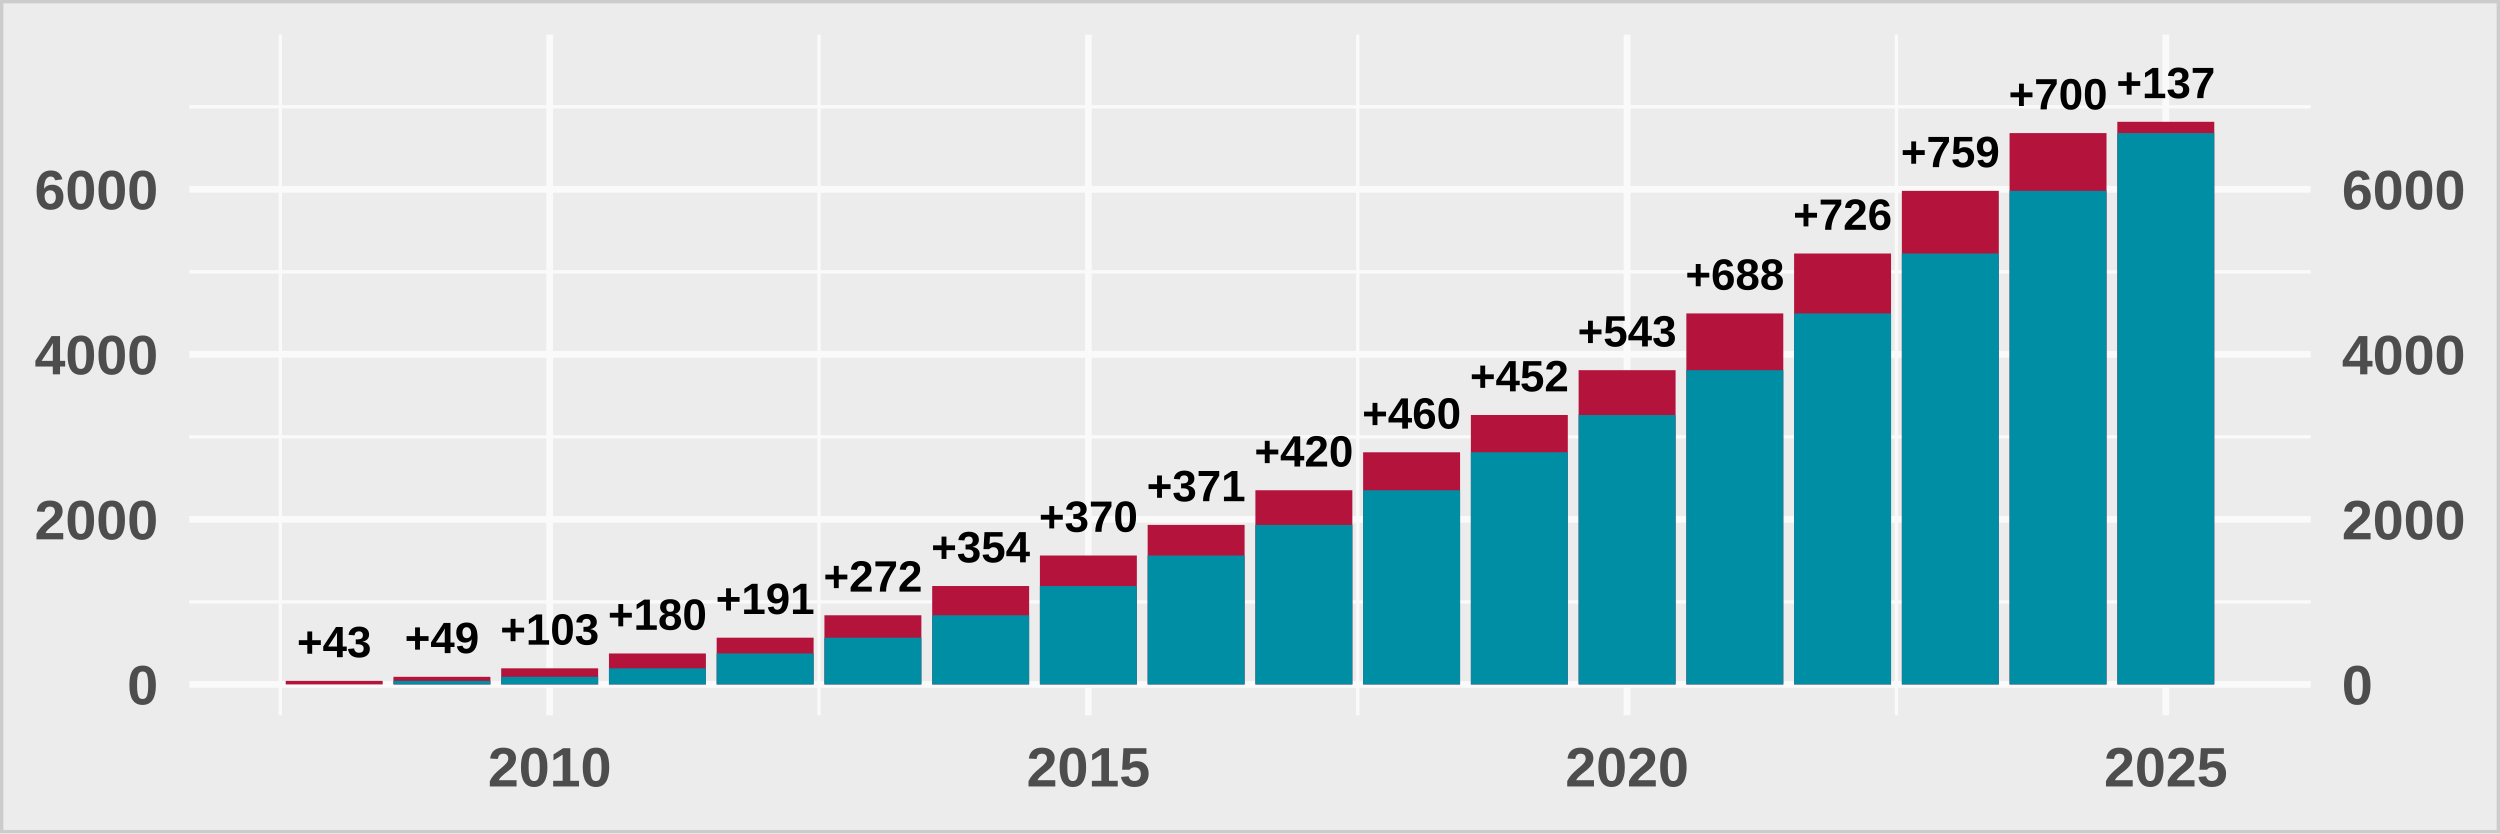
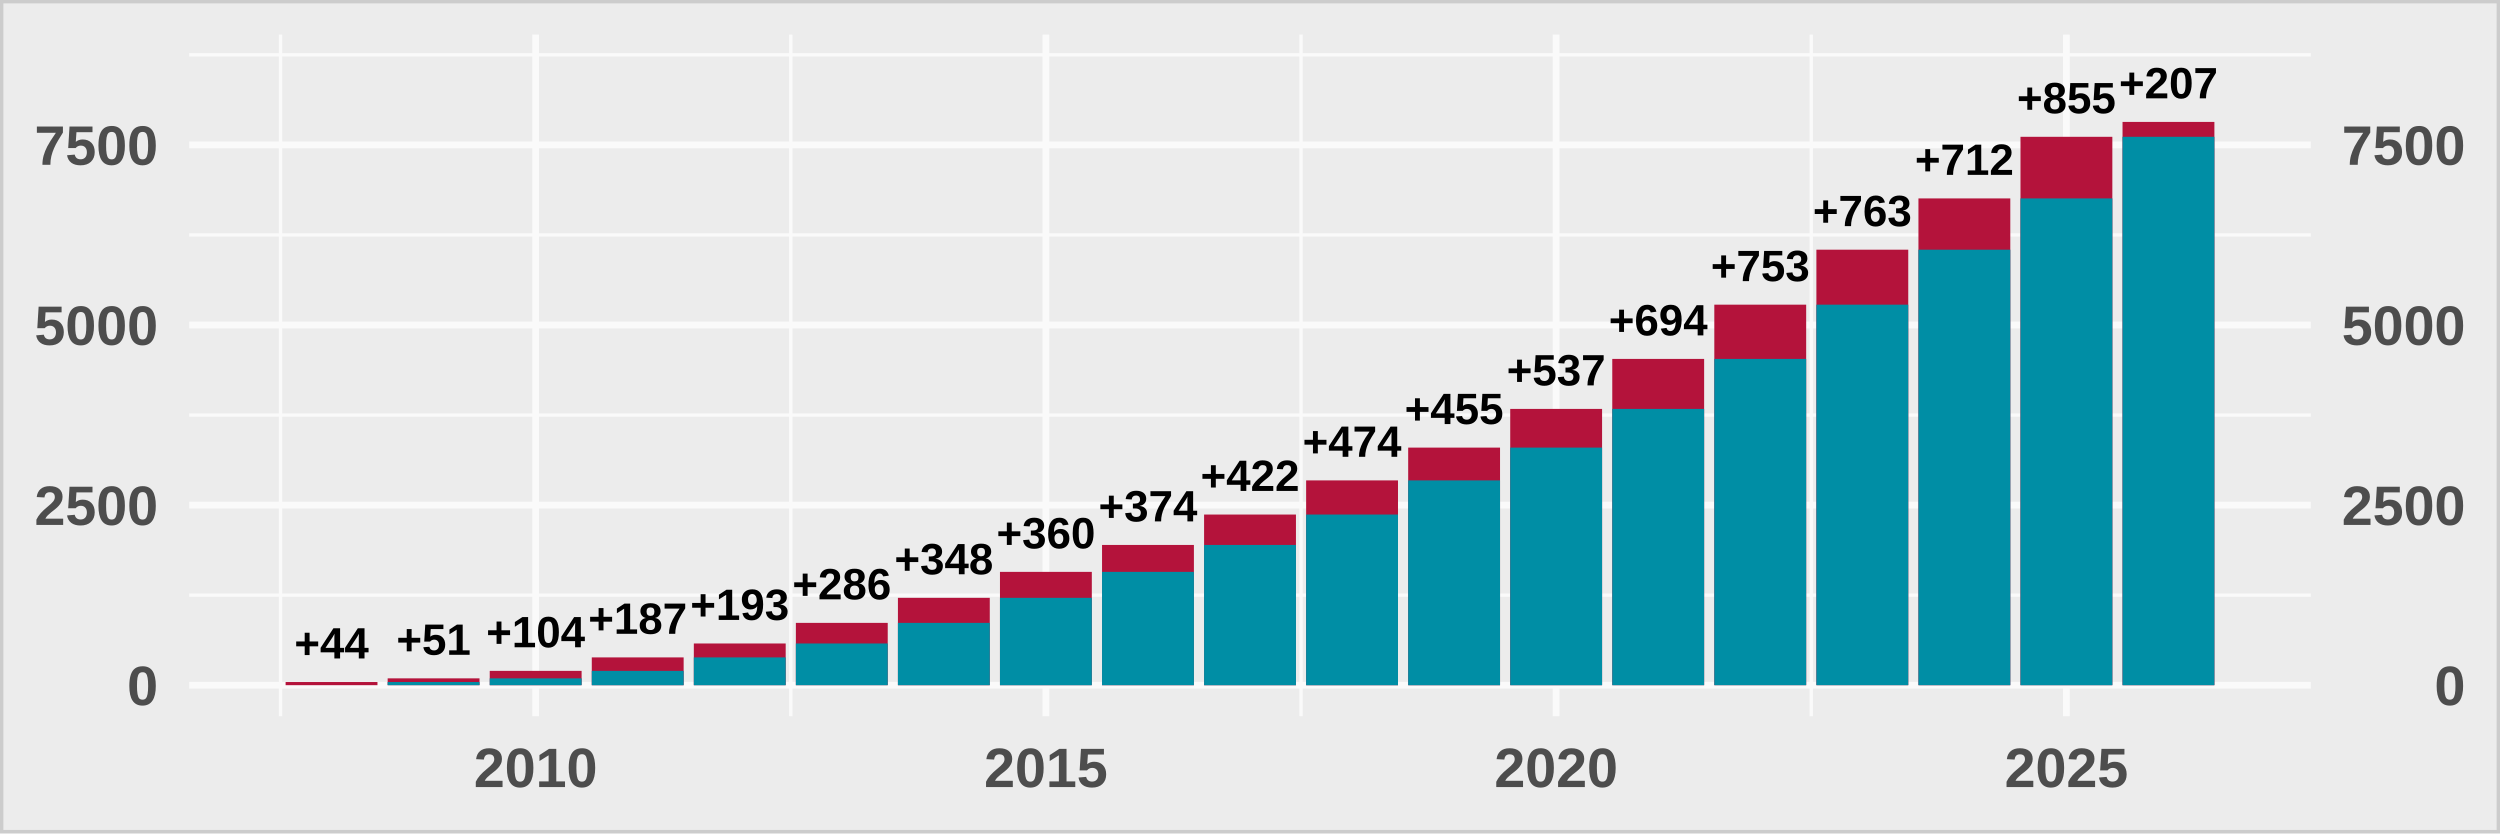
- <svg xmlns="http://www.w3.org/2000/svg" class="svglite" width="648.00pt" height="216.00pt" viewBox="0 0 648.00 216.00">
-   <defs>
-     <style type="text/css">
+ <svg xmlns="http://www.w3.org/2000/svg" width="648.00pt" height="216.00pt" viewBox="0 0 648.00 216.00">
+   <g class="svglite">
+     <defs>
+       <style type="text/css">
    .svglite line, .svglite polyline, .svglite polygon, .svglite path, .svglite rect, .svglite circle {
      fill: none;
      stroke: #000000;
      stroke-linecap: round;
      stroke-linejoin: round;
      stroke-miterlimit: 10.00;
    }
    .svglite text {
      white-space: pre;
    }
+     .svglite g.glyphgroup path {
+       fill: inherit;
+       stroke: none;
+     }
  </style>
-   </defs>
-   <rect width="100%" height="100%" style="stroke: none; fill: #FFFFFF;" />
-   <defs>
-     <clipPath id="cpMC4wMHw2NDguMDB8MC4wMHwyMTYuMDA=">
-       <rect x="0.00" y="0.00" width="648.00" height="216.00" />
-     </clipPath>
-   </defs>
-   <g clip-path="url(#cpMC4wMHw2NDguMDB8MC4wMHwyMTYuMDA=)">
-     <rect x="0" y="0.00" width="648.00" height="216.00" style="stroke-width: 1.75; stroke: #CCCCCC; fill: #ECECEC;" />
-   </g>
-   <defs>
-     <clipPath id="cpNDkuMDZ8NTk4Ljk0fDguOTd8MTg1LjQy">
-       <rect x="49.06" y="8.97" width="549.88" height="176.45" />
-     </clipPath>
-   </defs>
-   <g clip-path="url(#cpNDkuMDZ8NTk4Ljk0fDguOTd8MTg1LjQy)">
-     <polyline points="49.06,156.01 598.94,156.01 " style="stroke-width: 0.87; stroke: #FAFAFA; stroke-linecap: butt;" />
-     <polyline points="49.06,113.23 598.94,113.23 " style="stroke-width: 0.87; stroke: #FAFAFA; stroke-linecap: butt;" />
-     <polyline points="49.06,70.46 598.94,70.46 " style="stroke-width: 0.87; stroke: #FAFAFA; stroke-linecap: butt;" />
-     <polyline points="49.06,27.68 598.94,27.68 " style="stroke-width: 0.87; stroke: #FAFAFA; stroke-linecap: butt;" />
-     <polyline points="72.66,185.42 72.66,8.97 " style="stroke-width: 0.87; stroke: #FAFAFA; stroke-linecap: butt;" />
-     <polyline points="212.29,185.42 212.29,8.97 " style="stroke-width: 0.87; stroke: #FAFAFA; stroke-linecap: butt;" />
-     <polyline points="351.93,185.42 351.93,8.97 " style="stroke-width: 0.87; stroke: #FAFAFA; stroke-linecap: butt;" />
-     <polyline points="491.56,185.42 491.56,8.97 " style="stroke-width: 0.87; stroke: #FAFAFA; stroke-linecap: butt;" />
-     <polyline points="49.06,177.40 598.94,177.40 " style="stroke-width: 1.75; stroke: #FAFAFA; stroke-linecap: butt;" />
-     <polyline points="49.06,134.62 598.94,134.62 " style="stroke-width: 1.75; stroke: #FAFAFA; stroke-linecap: butt;" />
-     <polyline points="49.06,91.84 598.94,91.84 " style="stroke-width: 1.75; stroke: #FAFAFA; stroke-linecap: butt;" />
-     <polyline points="49.06,49.07 598.94,49.07 " style="stroke-width: 1.75; stroke: #FAFAFA; stroke-linecap: butt;" />
-     <polyline points="142.48,185.42 142.48,8.97 " style="stroke-width: 1.75; stroke: #FAFAFA; stroke-linecap: butt;" />
-     <polyline points="282.11,185.42 282.11,8.97 " style="stroke-width: 1.75; stroke: #FAFAFA; stroke-linecap: butt;" />
-     <polyline points="421.74,185.42 421.74,8.97 " style="stroke-width: 1.75; stroke: #FAFAFA; stroke-linecap: butt;" />
-     <polyline points="561.38,185.42 561.38,8.97 " style="stroke-width: 1.75; stroke: #FAFAFA; stroke-linecap: butt;" />
-     <rect x="74.06" y="176.48" width="25.13" height="0.92" style="stroke-width: 1.07; stroke: none; stroke-linecap: butt; stroke-linejoin: miter; fill: #B4133B;" />
-     <rect x="101.98" y="175.43" width="25.13" height="1.97" style="stroke-width: 1.07; stroke: none; stroke-linecap: butt; stroke-linejoin: miter; fill: #B4133B;" />
-     <rect x="129.91" y="173.23" width="25.13" height="4.17" style="stroke-width: 1.07; stroke: none; stroke-linecap: butt; stroke-linejoin: miter; fill: #B4133B;" />
-     <rect x="157.84" y="169.38" width="25.13" height="8.02" style="stroke-width: 1.07; stroke: none; stroke-linecap: butt; stroke-linejoin: miter; fill: #B4133B;" />
-     <rect x="185.76" y="165.29" width="25.13" height="12.11" style="stroke-width: 1.07; stroke: none; stroke-linecap: butt; stroke-linejoin: miter; fill: #B4133B;" />
-     <rect x="213.69" y="159.48" width="25.13" height="17.92" style="stroke-width: 1.07; stroke: none; stroke-linecap: butt; stroke-linejoin: miter; fill: #B4133B;" />
-     <rect x="241.62" y="151.90" width="25.13" height="25.50" style="stroke-width: 1.07; stroke: none; stroke-linecap: butt; stroke-linejoin: miter; fill: #B4133B;" />
-     <rect x="269.54" y="143.99" width="25.13" height="33.41" style="stroke-width: 1.07; stroke: none; stroke-linecap: butt; stroke-linejoin: miter; fill: #B4133B;" />
-     <rect x="297.47" y="136.06" width="25.13" height="41.34" style="stroke-width: 1.07; stroke: none; stroke-linecap: butt; stroke-linejoin: miter; fill: #B4133B;" />
-     <rect x="325.40" y="127.07" width="25.13" height="50.33" style="stroke-width: 1.07; stroke: none; stroke-linecap: butt; stroke-linejoin: miter; fill: #B4133B;" />
-     <rect x="353.32" y="117.23" width="25.13" height="60.17" style="stroke-width: 1.07; stroke: none; stroke-linecap: butt; stroke-linejoin: miter; fill: #B4133B;" />
-     <rect x="381.25" y="107.57" width="25.13" height="69.83" style="stroke-width: 1.07; stroke: none; stroke-linecap: butt; stroke-linejoin: miter; fill: #B4133B;" />
-     <rect x="409.18" y="95.95" width="25.13" height="81.45" style="stroke-width: 1.07; stroke: none; stroke-linecap: butt; stroke-linejoin: miter; fill: #B4133B;" />
-     <rect x="437.10" y="81.24" width="25.13" height="96.16" style="stroke-width: 1.07; stroke: none; stroke-linecap: butt; stroke-linejoin: miter; fill: #B4133B;" />
-     <rect x="465.03" y="65.71" width="25.13" height="111.69" style="stroke-width: 1.07; stroke: none; stroke-linecap: butt; stroke-linejoin: miter; fill: #B4133B;" />
-     <rect x="492.96" y="49.47" width="25.13" height="127.93" style="stroke-width: 1.07; stroke: none; stroke-linecap: butt; stroke-linejoin: miter; fill: #B4133B;" />
-     <rect x="520.88" y="34.50" width="25.13" height="142.90" style="stroke-width: 1.07; stroke: none; stroke-linecap: butt; stroke-linejoin: miter; fill: #B4133B;" />
-     <rect x="548.81" y="31.57" width="25.13" height="145.83" style="stroke-width: 1.07; stroke: none; stroke-linecap: butt; stroke-linejoin: miter; fill: #B4133B;" />
-     <rect x="74.06" y="177.40" width="25.13" height="0.00" style="stroke-width: 1.07; stroke: none; stroke-linecap: butt; stroke-linejoin: miter; fill: #008EA5;" />
-     <rect x="101.98" y="176.48" width="25.13" height="0.92" style="stroke-width: 1.07; stroke: none; stroke-linecap: butt; stroke-linejoin: miter; fill: #008EA5;" />
-     <rect x="129.91" y="175.43" width="25.13" height="1.97" style="stroke-width: 1.07; stroke: none; stroke-linecap: butt; stroke-linejoin: miter; fill: #008EA5;" />
-     <rect x="157.84" y="173.23" width="25.13" height="4.17" style="stroke-width: 1.07; stroke: none; stroke-linecap: butt; stroke-linejoin: miter; fill: #008EA5;" />
-     <rect x="185.76" y="169.38" width="25.13" height="8.02" style="stroke-width: 1.07; stroke: none; stroke-linecap: butt; stroke-linejoin: miter; fill: #008EA5;" />
-     <rect x="213.69" y="165.29" width="25.13" height="12.11" style="stroke-width: 1.07; stroke: none; stroke-linecap: butt; stroke-linejoin: miter; fill: #008EA5;" />
-     <rect x="241.62" y="159.48" width="25.13" height="17.92" style="stroke-width: 1.07; stroke: none; stroke-linecap: butt; stroke-linejoin: miter; fill: #008EA5;" />
-     <rect x="269.54" y="151.90" width="25.13" height="25.50" style="stroke-width: 1.07; stroke: none; stroke-linecap: butt; stroke-linejoin: miter; fill: #008EA5;" />
-     <rect x="297.47" y="143.99" width="25.13" height="33.41" style="stroke-width: 1.07; stroke: none; stroke-linecap: butt; stroke-linejoin: miter; fill: #008EA5;" />
-     <rect x="325.40" y="136.06" width="25.13" height="41.34" style="stroke-width: 1.07; stroke: none; stroke-linecap: butt; stroke-linejoin: miter; fill: #008EA5;" />
-     <rect x="353.32" y="127.07" width="25.13" height="50.33" style="stroke-width: 1.07; stroke: none; stroke-linecap: butt; stroke-linejoin: miter; fill: #008EA5;" />
-     <rect x="381.25" y="117.23" width="25.13" height="60.17" style="stroke-width: 1.07; stroke: none; stroke-linecap: butt; stroke-linejoin: miter; fill: #008EA5;" />
-     <rect x="409.18" y="107.57" width="25.13" height="69.83" style="stroke-width: 1.07; stroke: none; stroke-linecap: butt; stroke-linejoin: miter; fill: #008EA5;" />
-     <rect x="437.10" y="95.95" width="25.13" height="81.45" style="stroke-width: 1.07; stroke: none; stroke-linecap: butt; stroke-linejoin: miter; fill: #008EA5;" />
-     <rect x="465.03" y="81.24" width="25.13" height="96.16" style="stroke-width: 1.07; stroke: none; stroke-linecap: butt; stroke-linejoin: miter; fill: #008EA5;" />
-     <rect x="492.96" y="65.71" width="25.13" height="111.69" style="stroke-width: 1.07; stroke: none; stroke-linecap: butt; stroke-linejoin: miter; fill: #008EA5;" />
-     <rect x="520.88" y="49.47" width="25.13" height="127.93" style="stroke-width: 1.07; stroke: none; stroke-linecap: butt; stroke-linejoin: miter; fill: #008EA5;" />
-     <rect x="548.81" y="34.50" width="25.13" height="142.90" style="stroke-width: 1.07; stroke: none; stroke-linecap: butt; stroke-linejoin: miter; fill: #008EA5;" />
-     <text x="86.62" y="170.34" text-anchor="middle" style="font-size: 11.38px; font-weight: bold; font-family: &quot;Arial&quot;;" textLength="19.30px" lengthAdjust="spacingAndGlyphs">+43</text>
-     <text x="114.55" y="169.29" text-anchor="middle" style="font-size: 11.38px; font-weight: bold; font-family: &quot;Arial&quot;;" textLength="19.30px" lengthAdjust="spacingAndGlyphs">+49</text>
-     <text x="142.48" y="167.09" text-anchor="middle" style="font-size: 11.38px; font-weight: bold; font-family: &quot;Arial&quot;;" textLength="25.63px" lengthAdjust="spacingAndGlyphs">+103</text>
-     <text x="170.40" y="163.24" text-anchor="middle" style="font-size: 11.38px; font-weight: bold; font-family: &quot;Arial&quot;;" textLength="25.63px" lengthAdjust="spacingAndGlyphs">+180</text>
-     <text x="198.33" y="159.15" text-anchor="middle" style="font-size: 11.38px; font-weight: bold; font-family: &quot;Arial&quot;;" textLength="25.63px" lengthAdjust="spacingAndGlyphs">+191</text>
-     <text x="226.26" y="153.34" text-anchor="middle" style="font-size: 11.38px; font-weight: bold; font-family: &quot;Arial&quot;;" textLength="25.63px" lengthAdjust="spacingAndGlyphs">+272</text>
-     <text x="254.18" y="145.76" text-anchor="middle" style="font-size: 11.38px; font-weight: bold; font-family: &quot;Arial&quot;;" textLength="25.63px" lengthAdjust="spacingAndGlyphs">+354</text>
-     <text x="282.11" y="137.85" text-anchor="middle" style="font-size: 11.38px; font-weight: bold; font-family: &quot;Arial&quot;;" textLength="25.63px" lengthAdjust="spacingAndGlyphs">+370</text>
-     <text x="310.04" y="129.92" text-anchor="middle" style="font-size: 11.38px; font-weight: bold; font-family: &quot;Arial&quot;;" textLength="25.63px" lengthAdjust="spacingAndGlyphs">+371</text>
-     <text x="337.96" y="120.93" text-anchor="middle" style="font-size: 11.38px; font-weight: bold; font-family: &quot;Arial&quot;;" textLength="25.63px" lengthAdjust="spacingAndGlyphs">+420</text>
-     <text x="365.89" y="111.09" text-anchor="middle" style="font-size: 11.38px; font-weight: bold; font-family: &quot;Arial&quot;;" textLength="25.63px" lengthAdjust="spacingAndGlyphs">+460</text>
-     <text x="393.82" y="101.43" text-anchor="middle" style="font-size: 11.38px; font-weight: bold; font-family: &quot;Arial&quot;;" textLength="25.63px" lengthAdjust="spacingAndGlyphs">+452</text>
-     <text x="421.74" y="89.81" text-anchor="middle" style="font-size: 11.38px; font-weight: bold; font-family: &quot;Arial&quot;;" textLength="25.63px" lengthAdjust="spacingAndGlyphs">+543</text>
-     <text x="449.67" y="75.10" text-anchor="middle" style="font-size: 11.38px; font-weight: bold; font-family: &quot;Arial&quot;;" textLength="25.63px" lengthAdjust="spacingAndGlyphs">+688</text>
-     <text x="477.60" y="59.57" text-anchor="middle" style="font-size: 11.38px; font-weight: bold; font-family: &quot;Arial&quot;;" textLength="25.63px" lengthAdjust="spacingAndGlyphs">+726</text>
-     <text x="505.52" y="43.33" text-anchor="middle" style="font-size: 11.38px; font-weight: bold; font-family: &quot;Arial&quot;;" textLength="25.63px" lengthAdjust="spacingAndGlyphs">+759</text>
-     <text x="533.45" y="28.36" text-anchor="middle" style="font-size: 11.38px; font-weight: bold; font-family: &quot;Arial&quot;;" textLength="25.63px" lengthAdjust="spacingAndGlyphs">+700</text>
-     <text x="561.38" y="25.43" text-anchor="middle" style="font-size: 11.38px; font-weight: bold; font-family: &quot;Arial&quot;;" textLength="25.63px" lengthAdjust="spacingAndGlyphs">+137</text>
-   </g>
-   <g clip-path="url(#cpMC4wMHw2NDguMDB8MC4wMHwyMTYuMDA=)">
-     <text x="40.99" y="182.58" text-anchor="end" style="font-size: 14.40px; font-weight: bold;fill: #4D4D4D; font-family: &quot;Arial&quot;;" textLength="8.01px" lengthAdjust="spacingAndGlyphs">0</text>
-     <text x="40.99" y="139.80" text-anchor="end" style="font-size: 14.40px; font-weight: bold;fill: #4D4D4D; font-family: &quot;Arial&quot;;" textLength="32.03px" lengthAdjust="spacingAndGlyphs">2000</text>
-     <text x="40.99" y="97.02" text-anchor="end" style="font-size: 14.40px; font-weight: bold;fill: #4D4D4D; font-family: &quot;Arial&quot;;" textLength="32.03px" lengthAdjust="spacingAndGlyphs">4000</text>
-     <text x="40.99" y="54.25" text-anchor="end" style="font-size: 14.40px; font-weight: bold;fill: #4D4D4D; font-family: &quot;Arial&quot;;" textLength="32.03px" lengthAdjust="spacingAndGlyphs">6000</text>
-     <text x="607.01" y="182.58" style="font-size: 14.40px; font-weight: bold;fill: #4D4D4D; font-family: &quot;Arial&quot;;" textLength="8.01px" lengthAdjust="spacingAndGlyphs">0</text>
-     <text x="607.01" y="139.80" style="font-size: 14.40px; font-weight: bold;fill: #4D4D4D; font-family: &quot;Arial&quot;;" textLength="32.03px" lengthAdjust="spacingAndGlyphs">2000</text>
-     <text x="607.01" y="97.02" style="font-size: 14.40px; font-weight: bold;fill: #4D4D4D; font-family: &quot;Arial&quot;;" textLength="32.03px" lengthAdjust="spacingAndGlyphs">4000</text>
-     <text x="607.01" y="54.25" style="font-size: 14.40px; font-weight: bold;fill: #4D4D4D; font-family: &quot;Arial&quot;;" textLength="32.03px" lengthAdjust="spacingAndGlyphs">6000</text>
-     <text x="142.48" y="203.85" text-anchor="middle" style="font-size: 14.40px; font-weight: bold;fill: #4D4D4D; font-family: &quot;Arial&quot;;" textLength="32.03px" lengthAdjust="spacingAndGlyphs">2010</text>
-     <text x="282.11" y="203.85" text-anchor="middle" style="font-size: 14.40px; font-weight: bold;fill: #4D4D4D; font-family: &quot;Arial&quot;;" textLength="32.03px" lengthAdjust="spacingAndGlyphs">2015</text>
-     <text x="421.74" y="203.85" text-anchor="middle" style="font-size: 14.40px; font-weight: bold;fill: #4D4D4D; font-family: &quot;Arial&quot;;" textLength="32.03px" lengthAdjust="spacingAndGlyphs">2020</text>
-     <text x="561.38" y="203.85" text-anchor="middle" style="font-size: 14.40px; font-weight: bold;fill: #4D4D4D; font-family: &quot;Arial&quot;;" textLength="32.03px" lengthAdjust="spacingAndGlyphs">2025</text>
+     </defs>
+     <rect width="100%" height="100%" style="stroke: none; fill: #FFFFFF;" />
+     <defs>
+       <clipPath id="cpMC4wMHw2NDguMDB8MC4wMHwyMTYuMDA=">
+         <rect x="0.00" y="0.00" width="648.00" height="216.00" />
+       </clipPath>
+     </defs>
+     <g clip-path="url(#cpMC4wMHw2NDguMDB8MC4wMHwyMTYuMDA=)">
+       <rect x="0.00" y="-0" width="648.00" height="216.00" style="stroke-width: 1.75; stroke: #CCCCCC; fill: #ECECEC;" />
+     </g>
+     <defs>
+       <clipPath id="cpNDkuMDR8NTk4Ljk2fDguOTd8MTg1LjY0">
+         <rect x="49.04" y="8.97" width="549.93" height="176.67" />
+       </clipPath>
+     </defs>
+     <g clip-path="url(#cpNDkuMDR8NTk4Ljk2fDguOTd8MTg1LjY0)">
+       <polyline points="49.04,154.26 598.96,154.26 " style="stroke-width: 0.87; stroke: #FAFAFA; stroke-linecap: butt;" />
+       <polyline points="49.04,107.58 598.96,107.58 " style="stroke-width: 0.87; stroke: #FAFAFA; stroke-linecap: butt;" />
+       <polyline points="49.04,60.90 598.96,60.90 " style="stroke-width: 0.87; stroke: #FAFAFA; stroke-linecap: butt;" />
+       <polyline points="49.04,14.21 598.96,14.21 " style="stroke-width: 0.87; stroke: #FAFAFA; stroke-linecap: butt;" />
+       <polyline points="72.71,185.64 72.71,8.97 " style="stroke-width: 0.87; stroke: #FAFAFA; stroke-linecap: butt;" />
+       <polyline points="204.97,185.64 204.97,8.97 " style="stroke-width: 0.87; stroke: #FAFAFA; stroke-linecap: butt;" />
+       <polyline points="337.23,185.64 337.23,8.97 " style="stroke-width: 0.87; stroke: #FAFAFA; stroke-linecap: butt;" />
+       <polyline points="469.48,185.64 469.48,8.97 " style="stroke-width: 0.87; stroke: #FAFAFA; stroke-linecap: butt;" />
+       <polyline points="49.04,177.61 598.96,177.61 " style="stroke-width: 1.75; stroke: #FAFAFA; stroke-linecap: butt;" />
+       <polyline points="49.04,130.92 598.96,130.92 " style="stroke-width: 1.75; stroke: #FAFAFA; stroke-linecap: butt;" />
+       <polyline points="49.04,84.24 598.96,84.24 " style="stroke-width: 1.75; stroke: #FAFAFA; stroke-linecap: butt;" />
+       <polyline points="49.04,37.55 598.96,37.55 " style="stroke-width: 1.75; stroke: #FAFAFA; stroke-linecap: butt;" />
+       <polyline points="138.84,185.64 138.84,8.97 " style="stroke-width: 1.75; stroke: #FAFAFA; stroke-linecap: butt;" />
+       <polyline points="271.10,185.64 271.10,8.97 " style="stroke-width: 1.75; stroke: #FAFAFA; stroke-linecap: butt;" />
+       <polyline points="403.35,185.64 403.35,8.97 " style="stroke-width: 1.75; stroke: #FAFAFA; stroke-linecap: butt;" />
+       <polyline points="535.61,185.64 535.61,8.97 " style="stroke-width: 1.75; stroke: #FAFAFA; stroke-linecap: butt;" />
+       <rect x="74.03" y="176.78" width="23.81" height="0.82" style="stroke-width: 1.75; stroke: none; stroke-linecap: butt; stroke-linejoin: miter; fill: #B4133B;" />
+       <rect x="100.48" y="175.83" width="23.81" height="1.77" style="stroke-width: 1.75; stroke: none; stroke-linecap: butt; stroke-linejoin: miter; fill: #B4133B;" />
+       <rect x="126.94" y="173.89" width="23.81" height="3.72" style="stroke-width: 1.75; stroke: none; stroke-linecap: butt; stroke-linejoin: miter; fill: #B4133B;" />
+       <rect x="153.39" y="170.40" width="23.81" height="7.21" style="stroke-width: 1.75; stroke: none; stroke-linecap: butt; stroke-linejoin: miter; fill: #B4133B;" />
+       <rect x="179.84" y="166.79" width="23.81" height="10.81" style="stroke-width: 1.75; stroke: none; stroke-linecap: butt; stroke-linejoin: miter; fill: #B4133B;" />
+       <rect x="206.29" y="161.45" width="23.81" height="16.15" style="stroke-width: 1.75; stroke: none; stroke-linecap: butt; stroke-linejoin: miter; fill: #B4133B;" />
+       <rect x="232.74" y="154.96" width="23.81" height="22.65" style="stroke-width: 1.75; stroke: none; stroke-linecap: butt; stroke-linejoin: miter; fill: #B4133B;" />
+       <rect x="259.19" y="148.23" width="23.81" height="29.37" style="stroke-width: 1.75; stroke: none; stroke-linecap: butt; stroke-linejoin: miter; fill: #B4133B;" />
+       <rect x="285.65" y="141.25" width="23.81" height="36.36" style="stroke-width: 1.75; stroke: none; stroke-linecap: butt; stroke-linejoin: miter; fill: #B4133B;" />
+       <rect x="312.10" y="133.37" width="23.81" height="44.24" style="stroke-width: 1.75; stroke: none; stroke-linecap: butt; stroke-linejoin: miter; fill: #B4133B;" />
+       <rect x="338.55" y="124.52" width="23.81" height="53.09" style="stroke-width: 1.75; stroke: none; stroke-linecap: butt; stroke-linejoin: miter; fill: #B4133B;" />
+       <rect x="365.00" y="116.02" width="23.81" height="61.59" style="stroke-width: 1.75; stroke: none; stroke-linecap: butt; stroke-linejoin: miter; fill: #B4133B;" />
+       <rect x="391.45" y="105.99" width="23.81" height="71.61" style="stroke-width: 1.75; stroke: none; stroke-linecap: butt; stroke-linejoin: miter; fill: #B4133B;" />
+       <rect x="417.90" y="93.03" width="23.81" height="84.57" style="stroke-width: 1.75; stroke: none; stroke-linecap: butt; stroke-linejoin: miter; fill: #B4133B;" />
+       <rect x="444.35" y="78.97" width="23.81" height="98.63" style="stroke-width: 1.75; stroke: none; stroke-linecap: butt; stroke-linejoin: miter; fill: #B4133B;" />
+       <rect x="470.81" y="64.72" width="23.81" height="112.88" style="stroke-width: 1.75; stroke: none; stroke-linecap: butt; stroke-linejoin: miter; fill: #B4133B;" />
+       <rect x="497.26" y="51.43" width="23.81" height="126.18" style="stroke-width: 1.75; stroke: none; stroke-linecap: butt; stroke-linejoin: miter; fill: #B4133B;" />
+       <rect x="523.71" y="35.46" width="23.81" height="142.14" style="stroke-width: 1.75; stroke: none; stroke-linecap: butt; stroke-linejoin: miter; fill: #B4133B;" />
+       <rect x="550.16" y="31.60" width="23.81" height="146.01" style="stroke-width: 1.75; stroke: none; stroke-linecap: butt; stroke-linejoin: miter; fill: #B4133B;" />
+       <rect x="74.03" y="177.61" width="23.81" height="0.00" style="stroke-width: 1.75; stroke: none; stroke-linecap: butt; stroke-linejoin: miter; fill: #008EA5;" />
+       <rect x="100.48" y="176.78" width="23.81" height="0.82" style="stroke-width: 1.75; stroke: none; stroke-linecap: butt; stroke-linejoin: miter; fill: #008EA5;" />
+       <rect x="126.94" y="175.83" width="23.81" height="1.77" style="stroke-width: 1.75; stroke: none; stroke-linecap: butt; stroke-linejoin: miter; fill: #008EA5;" />
+       <rect x="153.39" y="173.89" width="23.81" height="3.72" style="stroke-width: 1.75; stroke: none; stroke-linecap: butt; stroke-linejoin: miter; fill: #008EA5;" />
+       <rect x="179.84" y="170.40" width="23.81" height="7.21" style="stroke-width: 1.75; stroke: none; stroke-linecap: butt; stroke-linejoin: miter; fill: #008EA5;" />
+       <rect x="206.29" y="166.79" width="23.81" height="10.81" style="stroke-width: 1.75; stroke: none; stroke-linecap: butt; stroke-linejoin: miter; fill: #008EA5;" />
+       <rect x="232.74" y="161.45" width="23.81" height="16.15" style="stroke-width: 1.75; stroke: none; stroke-linecap: butt; stroke-linejoin: miter; fill: #008EA5;" />
+       <rect x="259.19" y="154.96" width="23.81" height="22.65" style="stroke-width: 1.75; stroke: none; stroke-linecap: butt; stroke-linejoin: miter; fill: #008EA5;" />
+       <rect x="285.65" y="148.23" width="23.81" height="29.37" style="stroke-width: 1.75; stroke: none; stroke-linecap: butt; stroke-linejoin: miter; fill: #008EA5;" />
+       <rect x="312.10" y="141.25" width="23.81" height="36.36" style="stroke-width: 1.75; stroke: none; stroke-linecap: butt; stroke-linejoin: miter; fill: #008EA5;" />
+       <rect x="338.55" y="133.37" width="23.81" height="44.24" style="stroke-width: 1.75; stroke: none; stroke-linecap: butt; stroke-linejoin: miter; fill: #008EA5;" />
+       <rect x="365.00" y="124.52" width="23.81" height="53.09" style="stroke-width: 1.75; stroke: none; stroke-linecap: butt; stroke-linejoin: miter; fill: #008EA5;" />
+       <rect x="391.45" y="116.02" width="23.81" height="61.59" style="stroke-width: 1.75; stroke: none; stroke-linecap: butt; stroke-linejoin: miter; fill: #008EA5;" />
+       <rect x="417.90" y="105.99" width="23.81" height="71.61" style="stroke-width: 1.75; stroke: none; stroke-linecap: butt; stroke-linejoin: miter; fill: #008EA5;" />
+       <rect x="444.35" y="93.03" width="23.81" height="84.57" style="stroke-width: 1.75; stroke: none; stroke-linecap: butt; stroke-linejoin: miter; fill: #008EA5;" />
+       <rect x="470.81" y="78.97" width="23.81" height="98.63" style="stroke-width: 1.75; stroke: none; stroke-linecap: butt; stroke-linejoin: miter; fill: #008EA5;" />
+       <rect x="497.26" y="64.72" width="23.81" height="112.88" style="stroke-width: 1.75; stroke: none; stroke-linecap: butt; stroke-linejoin: miter; fill: #008EA5;" />
+       <rect x="523.71" y="51.43" width="23.81" height="126.18" style="stroke-width: 1.75; stroke: none; stroke-linecap: butt; stroke-linejoin: miter; fill: #008EA5;" />
+       <rect x="550.16" y="35.46" width="23.81" height="142.14" style="stroke-width: 1.75; stroke: none; stroke-linecap: butt; stroke-linejoin: miter; fill: #008EA5;" />
+       <text x="85.94" y="170.68" text-anchor="middle" style="font-size: 11.38px; font-weight: bold; font-family: &quot;Arial&quot;;" textLength="19.30px" lengthAdjust="spacingAndGlyphs">+44</text>
+       <text x="112.39" y="169.72" text-anchor="middle" style="font-size: 11.38px; font-weight: bold; font-family: &quot;Arial&quot;;" textLength="19.30px" lengthAdjust="spacingAndGlyphs">+51</text>
+       <text x="138.84" y="167.78" text-anchor="middle" style="font-size: 11.38px; font-weight: bold; font-family: &quot;Arial&quot;;" textLength="25.62px" lengthAdjust="spacingAndGlyphs">+104</text>
+       <text x="165.29" y="164.29" text-anchor="middle" style="font-size: 11.38px; font-weight: bold; font-family: &quot;Arial&quot;;" textLength="25.62px" lengthAdjust="spacingAndGlyphs">+187</text>
+       <text x="191.74" y="160.69" text-anchor="middle" style="font-size: 11.38px; font-weight: bold; font-family: &quot;Arial&quot;;" textLength="25.62px" lengthAdjust="spacingAndGlyphs">+193</text>
+       <text x="218.19" y="155.35" text-anchor="middle" style="font-size: 11.38px; font-weight: bold; font-family: &quot;Arial&quot;;" textLength="25.62px" lengthAdjust="spacingAndGlyphs">+286</text>
+       <text x="244.65" y="148.85" text-anchor="middle" style="font-size: 11.38px; font-weight: bold; font-family: &quot;Arial&quot;;" textLength="25.62px" lengthAdjust="spacingAndGlyphs">+348</text>
+       <text x="271.10" y="142.13" text-anchor="middle" style="font-size: 11.38px; font-weight: bold; font-family: &quot;Arial&quot;;" textLength="25.62px" lengthAdjust="spacingAndGlyphs">+360</text>
+       <text x="297.55" y="135.14" text-anchor="middle" style="font-size: 11.38px; font-weight: bold; font-family: &quot;Arial&quot;;" textLength="25.62px" lengthAdjust="spacingAndGlyphs">+374</text>
+       <text x="324.00" y="127.26" text-anchor="middle" style="font-size: 11.38px; font-weight: bold; font-family: &quot;Arial&quot;;" textLength="25.62px" lengthAdjust="spacingAndGlyphs">+422</text>
+       <text x="350.45" y="118.41" text-anchor="middle" style="font-size: 11.38px; font-weight: bold; font-family: &quot;Arial&quot;;" textLength="25.62px" lengthAdjust="spacingAndGlyphs">+474</text>
+       <text x="376.90" y="109.91" text-anchor="middle" style="font-size: 11.38px; font-weight: bold; font-family: &quot;Arial&quot;;" textLength="25.62px" lengthAdjust="spacingAndGlyphs">+455</text>
+       <text x="403.35" y="99.89" text-anchor="middle" style="font-size: 11.38px; font-weight: bold; font-family: &quot;Arial&quot;;" textLength="25.62px" lengthAdjust="spacingAndGlyphs">+537</text>
+       <text x="429.81" y="86.93" text-anchor="middle" style="font-size: 11.38px; font-weight: bold; font-family: &quot;Arial&quot;;" textLength="25.62px" lengthAdjust="spacingAndGlyphs">+694</text>
+       <text x="456.26" y="72.87" text-anchor="middle" style="font-size: 11.38px; font-weight: bold; font-family: &quot;Arial&quot;;" textLength="25.62px" lengthAdjust="spacingAndGlyphs">+753</text>
+       <text x="482.71" y="58.62" text-anchor="middle" style="font-size: 11.38px; font-weight: bold; font-family: &quot;Arial&quot;;" textLength="25.62px" lengthAdjust="spacingAndGlyphs">+763</text>
+       <text x="509.16" y="45.32" text-anchor="middle" style="font-size: 11.38px; font-weight: bold; font-family: &quot;Arial&quot;;" textLength="25.62px" lengthAdjust="spacingAndGlyphs">+712</text>
+       <text x="535.61" y="29.36" text-anchor="middle" style="font-size: 11.38px; font-weight: bold; font-family: &quot;Arial&quot;;" textLength="25.62px" lengthAdjust="spacingAndGlyphs">+855</text>
+       <text x="562.06" y="25.49" text-anchor="middle" style="font-size: 11.38px; font-weight: bold; font-family: &quot;Arial&quot;;" textLength="25.62px" lengthAdjust="spacingAndGlyphs">+207</text>
+     </g>
+     <g clip-path="url(#cpMC4wMHw2NDguMDB8MC4wMHwyMTYuMDA=)">
+       <text x="40.97" y="182.76" text-anchor="end" style="font-size: 14.40px; font-weight: bold;fill: #4D4D4D; font-family: &quot;Arial&quot;;" textLength="8.00px" lengthAdjust="spacingAndGlyphs">0</text>
+       <text x="40.97" y="136.07" text-anchor="end" style="font-size: 14.40px; font-weight: bold;fill: #4D4D4D; font-family: &quot;Arial&quot;;" textLength="32.00px" lengthAdjust="spacingAndGlyphs">2500</text>
+       <text x="40.97" y="89.39" text-anchor="end" style="font-size: 14.40px; font-weight: bold;fill: #4D4D4D; font-family: &quot;Arial&quot;;" textLength="32.00px" lengthAdjust="spacingAndGlyphs">5000</text>
+       <text x="40.97" y="42.71" text-anchor="end" style="font-size: 14.40px; font-weight: bold;fill: #4D4D4D; font-family: &quot;Arial&quot;;" textLength="32.00px" lengthAdjust="spacingAndGlyphs">7500</text>
+       <text x="639.03" y="182.76" text-anchor="end" style="font-size: 14.40px; font-weight: bold;fill: #4D4D4D; font-family: &quot;Arial&quot;;" textLength="8.00px" lengthAdjust="spacingAndGlyphs">0</text>
+       <text x="639.03" y="136.07" text-anchor="end" style="font-size: 14.40px; font-weight: bold;fill: #4D4D4D; font-family: &quot;Arial&quot;;" textLength="32.00px" lengthAdjust="spacingAndGlyphs">2500</text>
+       <text x="639.03" y="89.39" text-anchor="end" style="font-size: 14.40px; font-weight: bold;fill: #4D4D4D; font-family: &quot;Arial&quot;;" textLength="32.00px" lengthAdjust="spacingAndGlyphs">5000</text>
+       <text x="639.03" y="42.71" text-anchor="end" style="font-size: 14.40px; font-weight: bold;fill: #4D4D4D; font-family: &quot;Arial&quot;;" textLength="32.00px" lengthAdjust="spacingAndGlyphs">7500</text>
+       <text x="138.84" y="204.01" text-anchor="middle" style="font-size: 14.40px; font-weight: bold;fill: #4D4D4D; font-family: &quot;Arial&quot;;" textLength="32.00px" lengthAdjust="spacingAndGlyphs">2010</text>
+       <text x="271.10" y="204.01" text-anchor="middle" style="font-size: 14.40px; font-weight: bold;fill: #4D4D4D; font-family: &quot;Arial&quot;;" textLength="32.00px" lengthAdjust="spacingAndGlyphs">2015</text>
+       <text x="403.35" y="204.01" text-anchor="middle" style="font-size: 14.40px; font-weight: bold;fill: #4D4D4D; font-family: &quot;Arial&quot;;" textLength="32.00px" lengthAdjust="spacingAndGlyphs">2020</text>
+       <text x="535.61" y="204.01" text-anchor="middle" style="font-size: 14.40px; font-weight: bold;fill: #4D4D4D; font-family: &quot;Arial&quot;;" textLength="32.00px" lengthAdjust="spacingAndGlyphs">2025</text>
+     </g>
  </g>
</svg>
